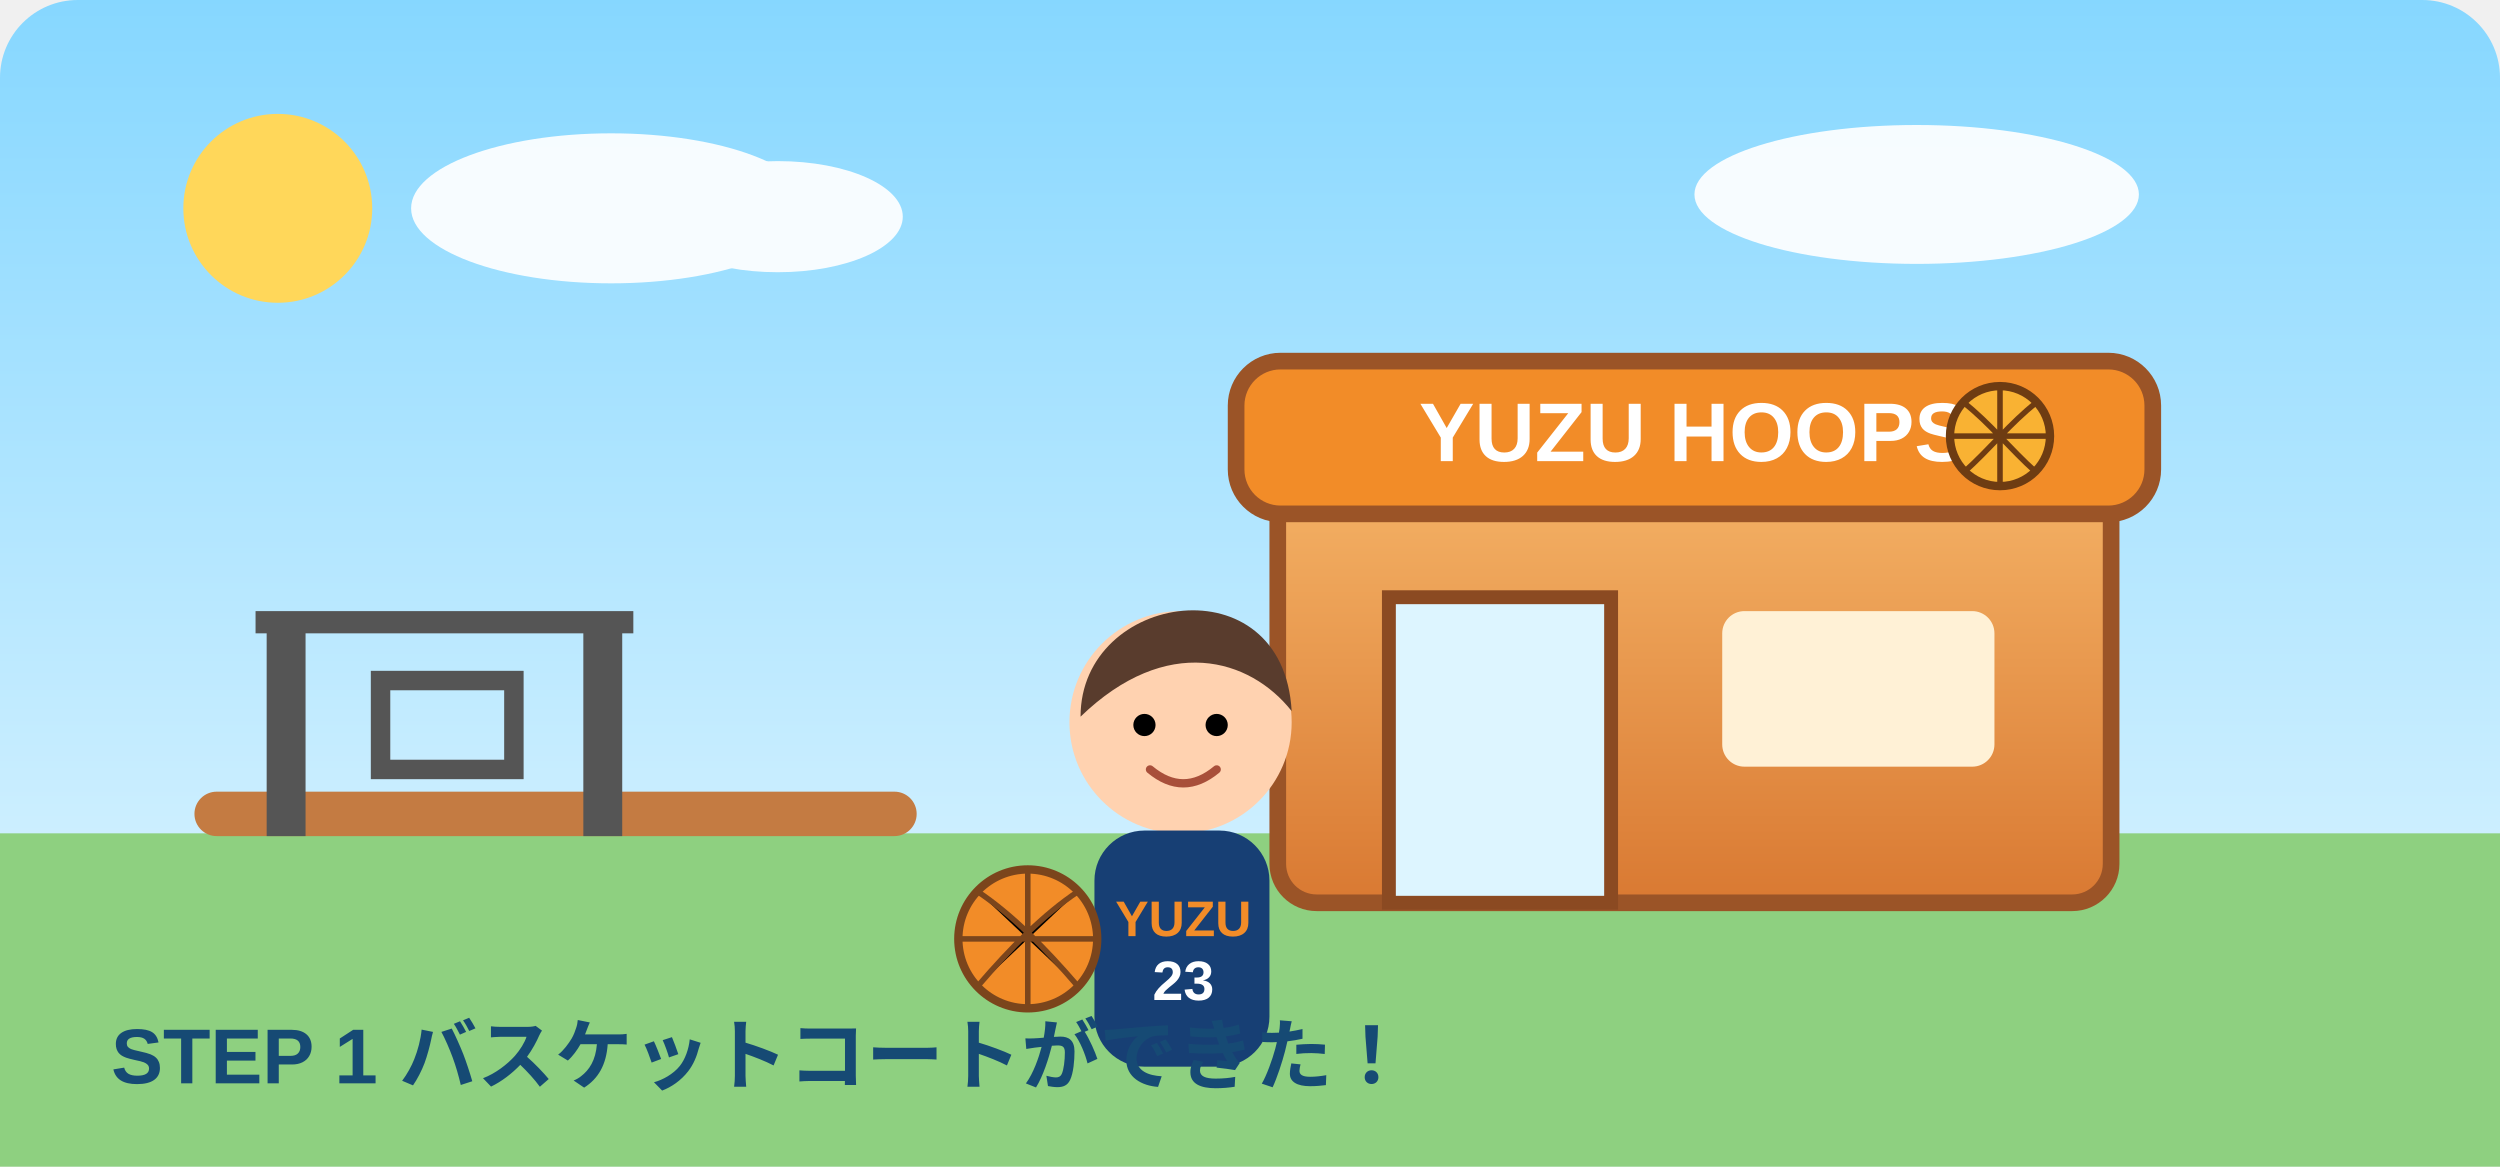
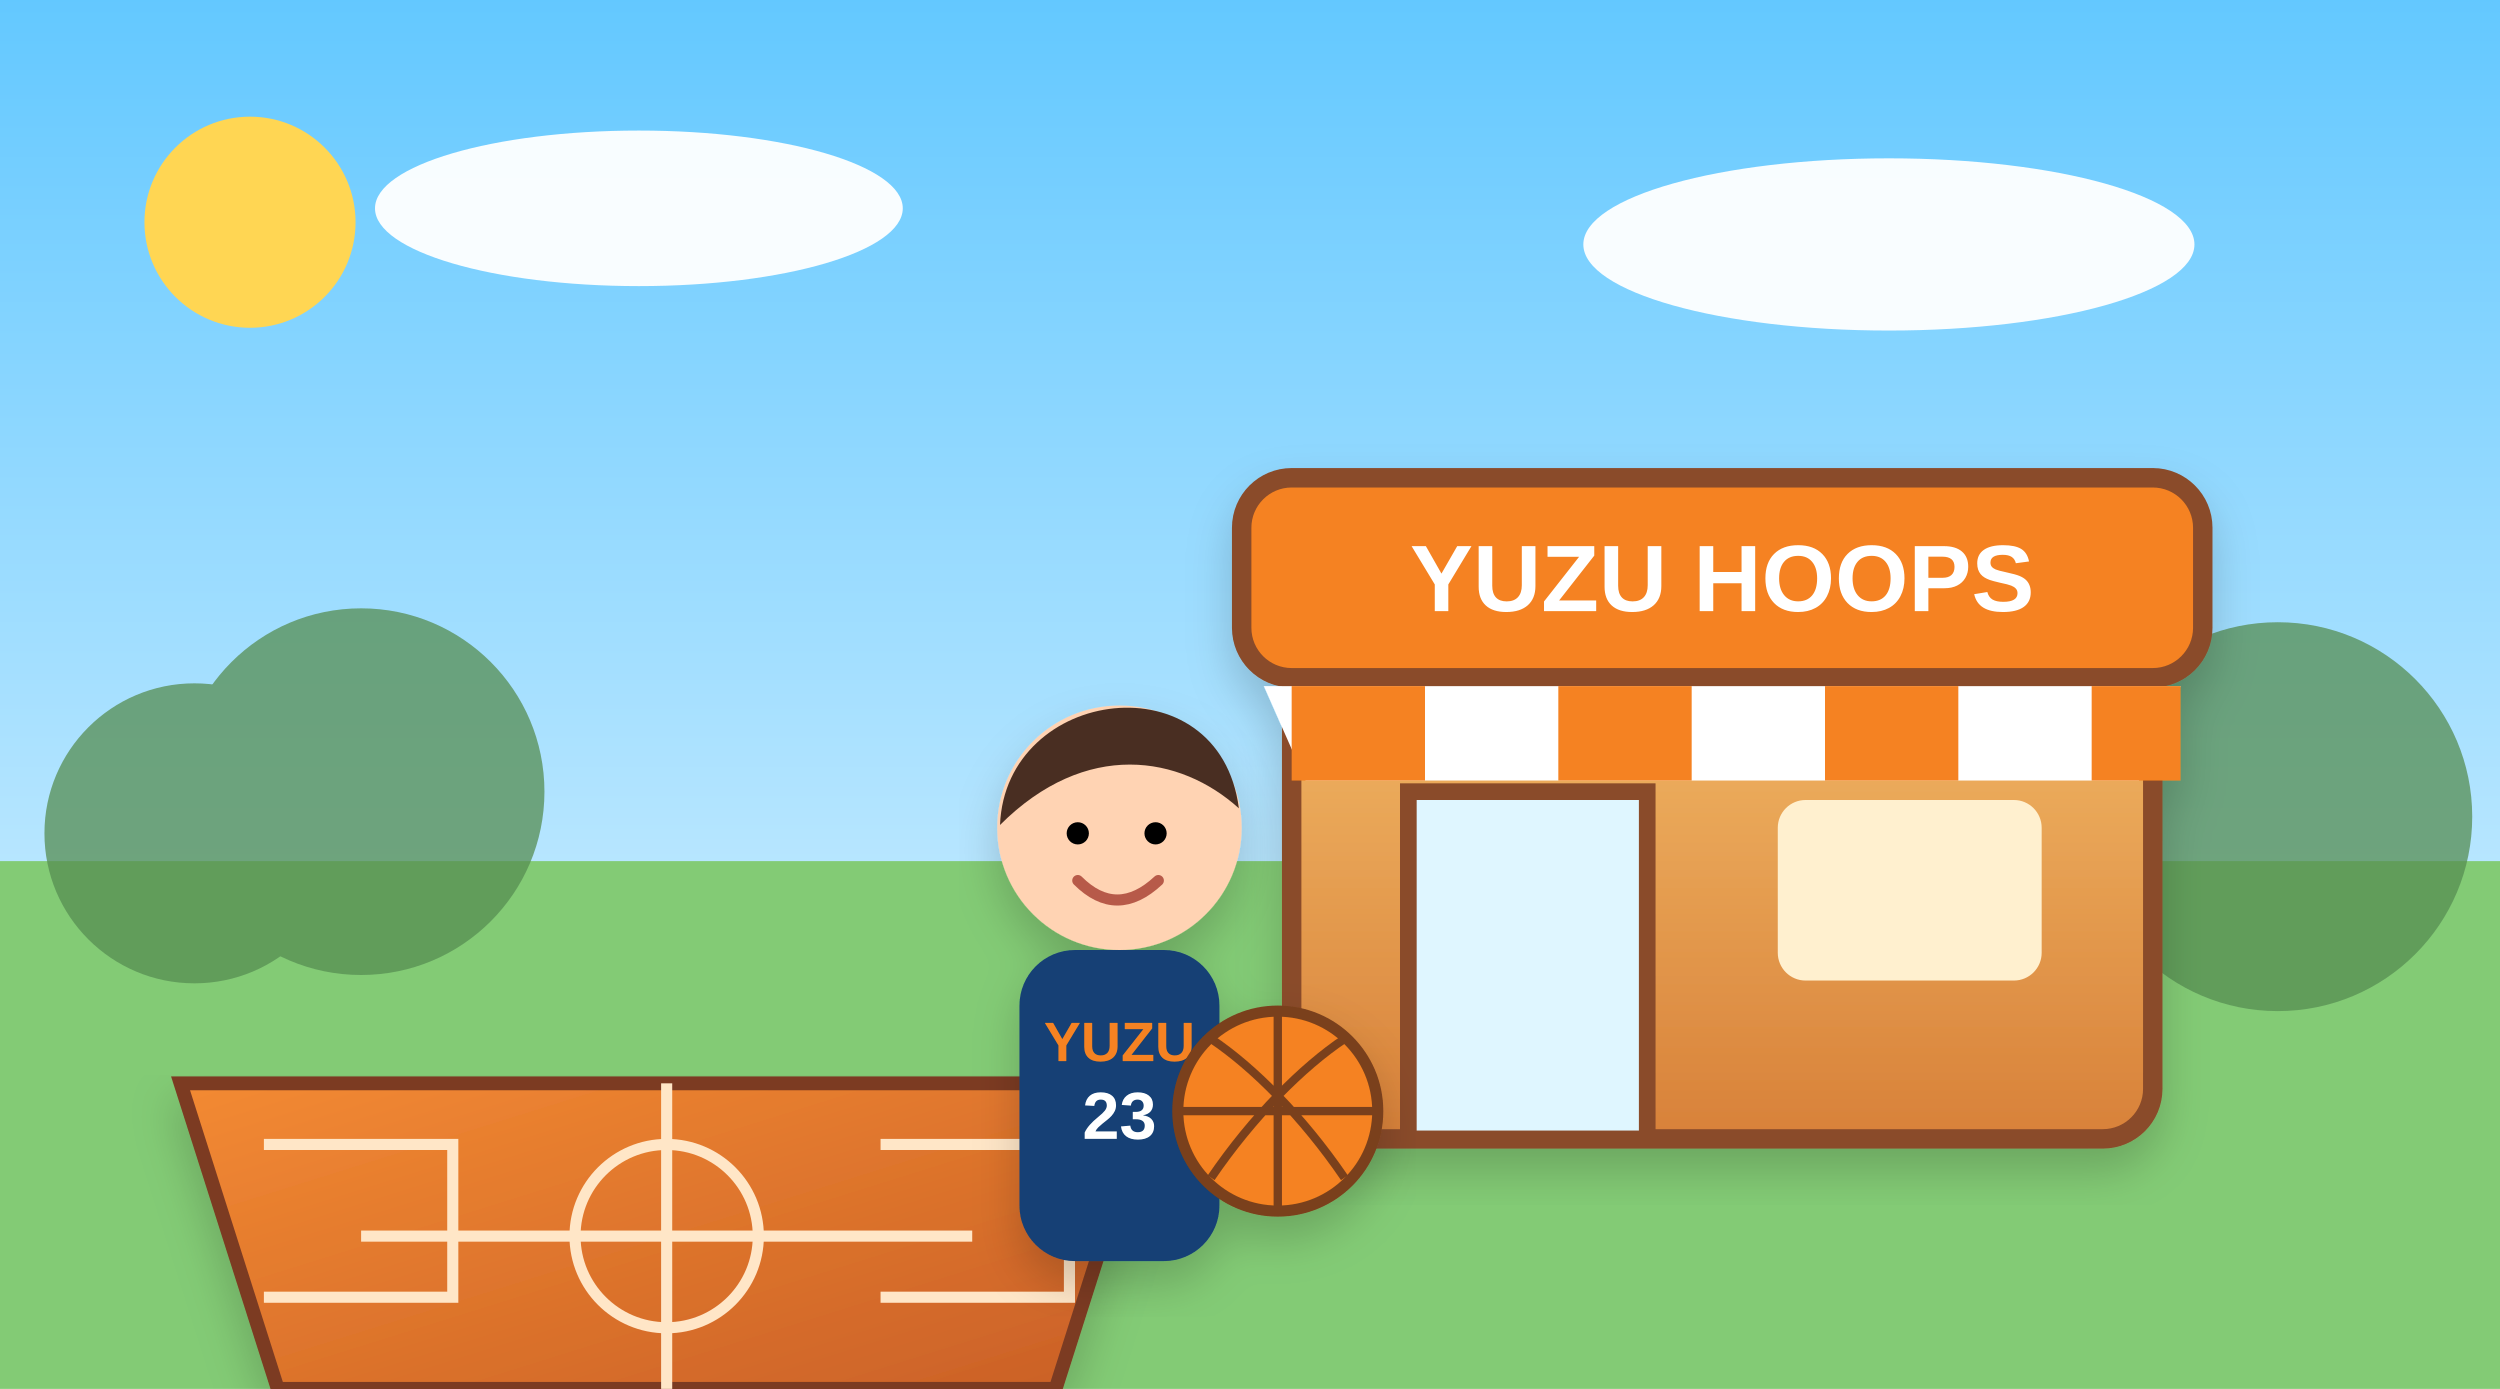
- <svg xmlns="http://www.w3.org/2000/svg" viewBox="0 0 900 420">
+ <svg xmlns="http://www.w3.org/2000/svg" viewBox="0 0 900 500">
  <defs>
-     <linearGradient id="sky" x2="0" y2="1">
-       <stop stop-color="#86d7ff" />
-       <stop offset="1" stop-color="#e8f8ff" />
+     <linearGradient id="sky" x1="0" y1="0" x2="0" y2="1">
+       <stop stop-color="#63c8ff" />
+       <stop offset="1" stop-color="#eaf8ff" />
    </linearGradient>
-     <linearGradient id="shop" x2="0" y2="1">
-       <stop stop-color="#f7b86b" />
-       <stop offset="1" stop-color="#d97932" />
+     <linearGradient id="court" x1="0" y1="0" x2="1" y2="1">
+       <stop stop-color="#f38a32" />
+       <stop offset="1" stop-color="#c95f27" />
    </linearGradient>
+     <linearGradient id="shop" x1="0" y1="0" x2="0" y2="1">
+       <stop stop-color="#f5c06d" />
+       <stop offset="1" stop-color="#d88139" />
+     </linearGradient>
+     <filter id="shadow">
+       <feDropShadow dx="0" dy="8" stdDeviation="8" flood-opacity=".18" />
+     </filter>
  </defs>
-   <rect width="900" height="420" rx="28" fill="url(#sky)" />
-   <circle cx="100" cy="75" r="34" fill="#ffd75a" />
-   <g fill="#fff" opacity=".92">
-     <ellipse cx="220" cy="75" rx="72" ry="27" />
-     <ellipse cx="280" cy="78" rx="45" ry="20" />
-     <ellipse cx="690" cy="70" rx="80" ry="25" />
+   <rect width="900" height="500" fill="url(#sky)" />
+   <circle cx="90" cy="80" r="38" fill="#ffd653" />
+   <g fill="#fff" opacity=".95">
+     <ellipse cx="230" cy="75" rx="95" ry="28" />
+     <ellipse cx="680" cy="88" rx="110" ry="31" />
  </g>
-   <rect y="300" width="900" height="120" fill="#8ed080" />
-   <rect x="70" y="285" width="260" height="16" rx="8" fill="#c47b42" />
-   <rect x="96" y="225" width="14" height="76" fill="#555" />
-   <rect x="210" y="225" width="14" height="76" fill="#555" />
-   <rect x="92" y="220" width="136" height="8" fill="#555" />
-   <rect x="137" y="245" width="48" height="32" fill="none" stroke="#555" stroke-width="7" />
-   <rect x="460" y="155" width="300" height="170" rx="14" fill="url(#shop)" stroke="#9b5427" stroke-width="6" />
-   <rect x="445" y="130" width="330" height="55" rx="16" fill="#f28c28" stroke="#9b5427" stroke-width="6" />
-   <text x="610" y="166" text-anchor="middle" font-family="Arial,sans-serif" font-size="30" font-weight="800" fill="#fff">YUZU HOOPS</text>
-   <circle cx="720" cy="157" r="18" fill="#f9b233" stroke="#6e3c12" stroke-width="3" />
-   <path d="M702 157h36M720 139v36M707 145c9 7 17 17 26 25M733 145c-9 7-17 17-26 25" stroke="#6e3c12" stroke-width="2" />
-   <rect x="500" y="215" width="80" height="110" fill="#ddf5ff" stroke="#8b4a22" stroke-width="5" />
-   <rect x="620" y="220" width="98" height="56" rx="8" fill="#fff1d6" />
-   <g transform="translate(360 205)">
-     <circle cx="65" cy="55" r="40" fill="#ffd2b0" />
-     <path d="M29 53c0-45 73-56 76-2-15-19-45-28-76 2" fill="#593c2d" />
-     <rect x="34" y="94" width="63" height="85" rx="18" fill="#173f74" />
-     <text x="66" y="132" text-anchor="middle" font-family="Arial" font-size="18" font-weight="800" fill="#f28c28">YUZU</text>
-     <text x="66" y="155" text-anchor="middle" font-family="Arial" font-size="20" font-weight="800" fill="#fff">23</text>
-     <circle cx="10" cy="133" r="25" fill="#f28c28" stroke="#7b451c" stroke-width="3" />
-     <path d="M-15 133h50M10 108v50M-8 116c12 8 24 20 36 34M28 116c-12 8-24 20-36 34" stroke="#7b451c" stroke-width="2" />
-     <circle cx="52" cy="56" r="4" />
-     <circle cx="78" cy="56" r="4" />
-     <path d="M54 72q12 10 24 0" fill="none" stroke="#a84f3a" stroke-width="3" stroke-linecap="round" />
+   <rect y="310" width="900" height="190" fill="#83cb75" />
+   <g fill="#568d52" opacity=".75">
+     <circle cx="70" cy="300" r="54" />
+     <circle cx="130" cy="285" r="66" />
+     <circle cx="820" cy="294" r="70" />
  </g>
-   <text x="40" y="390" font-family="Arial,sans-serif" font-size="28" font-weight="800" fill="#164a74">STEP 1  バスケットコートができた！</text>
+   <g transform="translate(65 265)" filter="url(#shadow)">
+     <polygon points="0,125 350,125 315,235 35,235" fill="url(#court)" stroke="#7b3b24" stroke-width="5" />
+     <path d="M175 125v110M65 180h220" stroke="#ffe6c7" stroke-width="4" />
+     <circle cx="175" cy="180" r="33" fill="none" stroke="#ffe6c7" stroke-width="4" />
+     <path d="M30 147h68v55H30M252 147h68v55h-68" fill="none" stroke="#ffe6c7" stroke-width="4" />
+   </g>
+   <g transform="translate(465 130)" filter="url(#shadow)">
+     <rect x="0" y="80" width="310" height="200" rx="18" fill="url(#shop)" stroke="#8a4b29" stroke-width="7" />
+     <rect x="-18" y="42" width="346" height="72" rx="18" fill="#f58220" stroke="#8a4b29" stroke-width="7" />
+     <text x="155" y="90" text-anchor="middle" font-family="Arial,sans-serif" font-size="34" font-weight="900" fill="#fff">YUZU HOOPS</text>
+     <rect x="42" y="155" width="86" height="125" fill="#dff6ff" stroke="#8a4b29" stroke-width="6" />
+     <rect x="175" y="158" width="95" height="65" rx="10" fill="#fff0cf" />
+     <path d="M-10 117h330l-15 34H5z" fill="#fff" />
+     <g fill="#f58220">
+       <rect x="0" y="117" width="48" height="34" />
+       <rect x="96" y="117" width="48" height="34" />
+       <rect x="192" y="117" width="48" height="34" />
+       <rect x="288" y="117" width="32" height="34" />
+     </g>
+   </g>
+   <g transform="translate(328 250)" filter="url(#shadow)">
+     <circle cx="75" cy="48" r="44" fill="#ffd3b3" />
+     <path d="M32 47c2-50 79-60 86-6-21-19-55-25-86 6" fill="#4a2f23" />
+     <circle cx="60" cy="50" r="4" />
+     <circle cx="88" cy="50" r="4" />
+     <path d="M60 67q14 14 29 0" fill="none" stroke="#b75a49" stroke-width="4" stroke-linecap="round" />
+     <rect x="39" y="92" width="72" height="112" rx="20" fill="#123f74" />
+     <text x="75" y="132" text-anchor="middle" font-family="Arial" font-size="20" font-weight="900" fill="#f58220">YUZU</text>
+     <text x="75" y="160" text-anchor="middle" font-family="Arial" font-size="24" font-weight="900" fill="#fff">23</text>
+     <circle cx="132" cy="150" r="36" fill="#f58220" stroke="#7a401b" stroke-width="4" />
+     <path d="M96 150h72M132 114v72M108 124c15 10 33 28 48 50M156 124c-15 10-33 28-48 50" stroke="#7a401b" stroke-width="3" fill="none" />
+   </g>
</svg>
